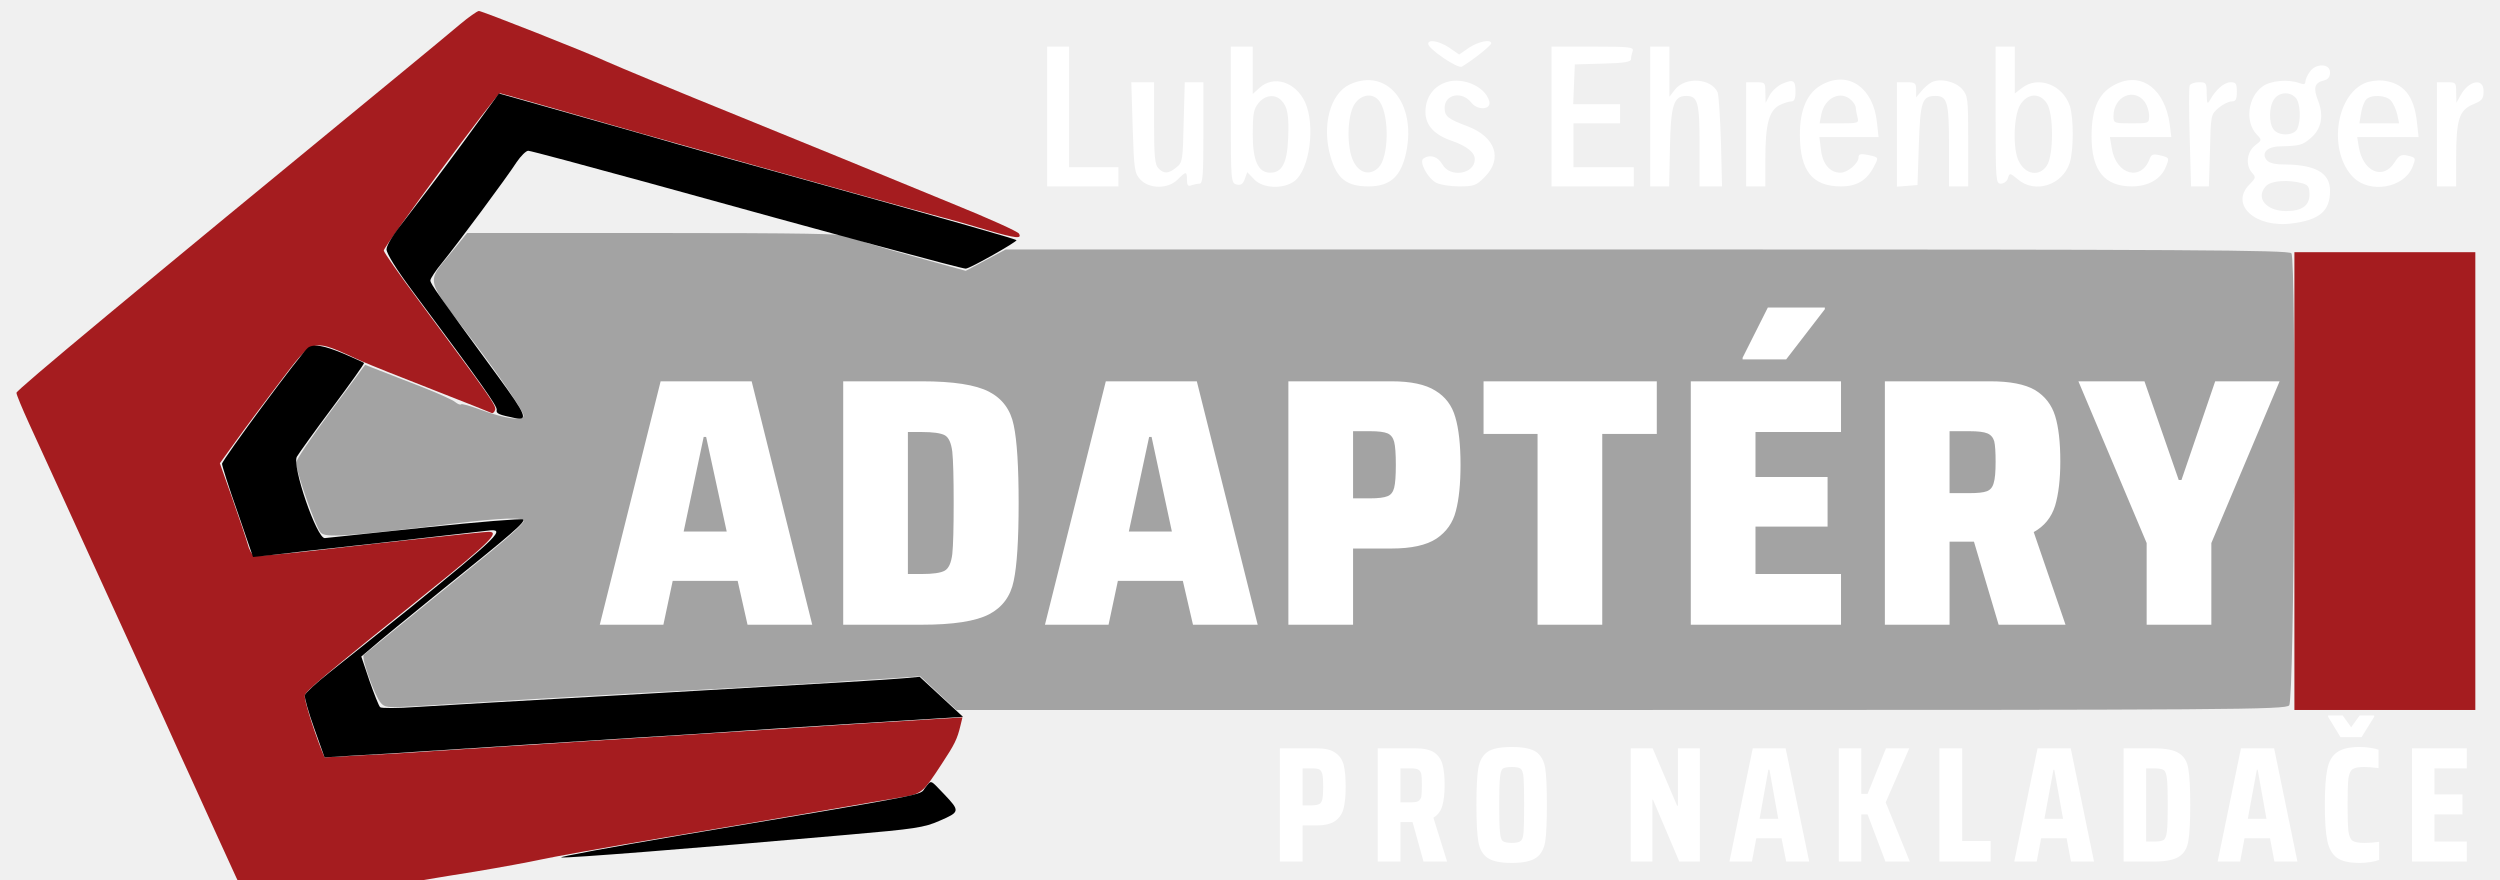
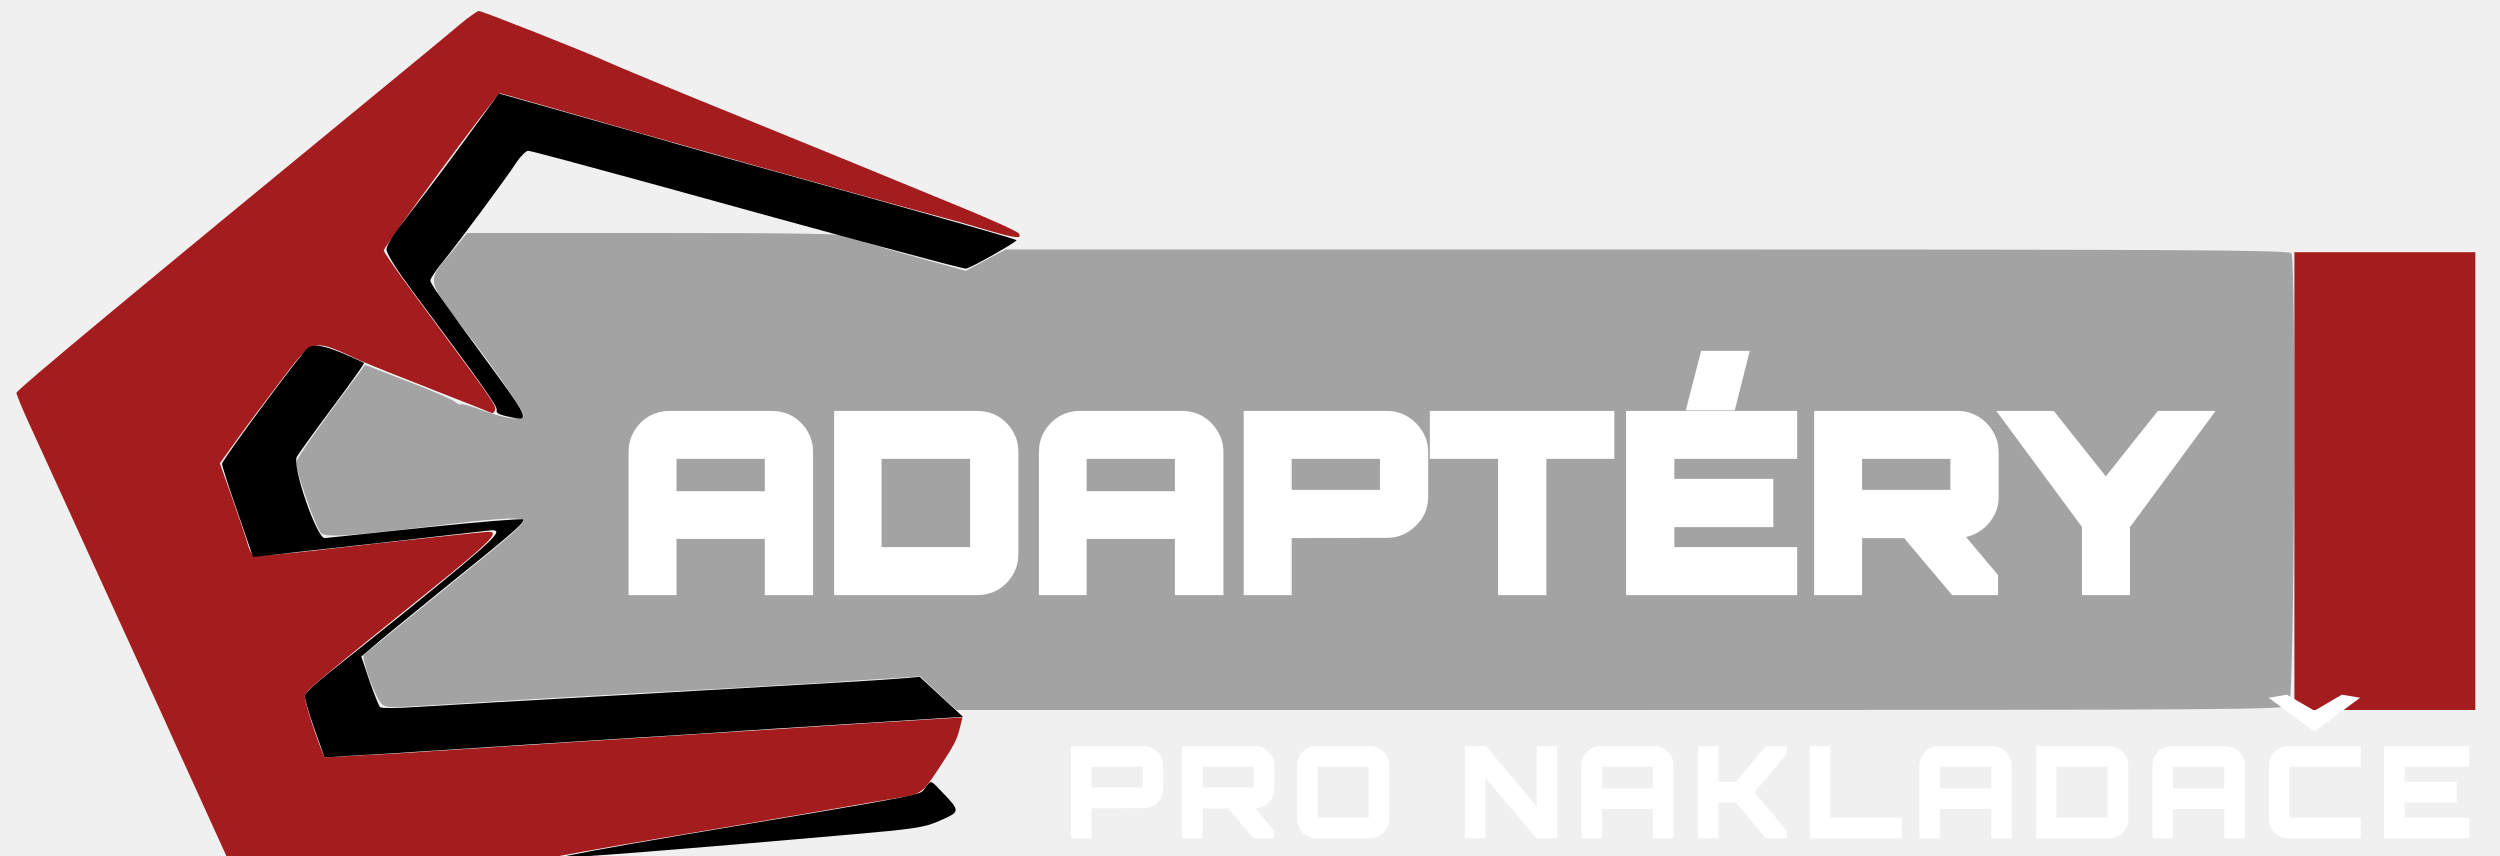
- <svg xmlns="http://www.w3.org/2000/svg" viewBox="44 12 912 321" role="img" aria-label="Adaptéry pro nakladače — Luboš Ehrenberger">
+ <svg xmlns="http://www.w3.org/2000/svg" viewBox="44 12 912 312" role="img" aria-label="Adaptéry pro nakladače">
  <g transform="translate(0 360) scale(.1 -.1)">
    <path fill="#A3A3A3" d="M2088 2561 c-95 -116 -101 -90 82 -331 91 -120 180 -251 180 -266 0 -21 -67 -12 -159 22 -35 13 -66 22 -69 19 -3 -3 -12 1 -21 8 -9 8 -63 32 -121 55 -58 22 -128 50 -157 61 l-51 20 -126 -170 c-69 -93 -126 -177 -126 -187 0 -31 72 -237 90 -255 18 -19 83 -15 485 33 178 21 255 24 255 9 0 -8 -53 -57 -117 -109 -315 -256 -459 -373 -466 -379 -10 -10 40 -150 62 -175 14 -17 26 -18 116 -13 55 4 255 15 445 27 190 11 473 27 630 35 157 9 353 20 435 25 83 6 193 13 246 16 l96 7 66 -62 66 -61 2425 0 c2242 0 2425 1 2437 17 19 22 26 1627 8 1649 -10 12 -379 14 -2351 14 l-2339 0 -73 -39 -73 -39 -206 57 c-114 31 -212 62 -219 69 -9 9 -173 12 -703 12 l-691 0 -56 -69z" />
    <path fill="#A51C1F" d="M2119 3392 c-31 -26 -127 -106 -215 -178 -988 -811 -1404 -1157 -1404 -1167 0 -7 21 -57 46 -112 25 -55 79 -172 119 -260 40 -88 123 -270 185 -405 62 -135 145 -317 185 -405 39 -88 85 -187 100 -220 15 -33 60 -132 100 -220 114 -251 116 -255 143 -255 13 0 157 23 320 51 163 28 376 64 473 79 96 16 204 36 240 44 35 8 240 45 454 81 215 36 480 81 590 100 110 19 232 40 270 46 78 13 81 16 151 123 46 70 56 89 68 140 l7 29 -113 -7 c-62 -4 -178 -11 -258 -16 -219 -14 -571 -37 -1015 -65 -220 -14 -465 -30 -545 -35 -80 -6 -202 -13 -271 -16 l-125 -7 -12 29 c-34 88 -63 184 -60 197 3 16 59 63 451 379 223 179 262 218 220 218 -19 0 -335 -34 -650 -70 -106 -12 -199 -20 -206 -17 -8 3 -19 23 -24 44 -6 21 -31 95 -56 166 l-45 127 57 79 c31 44 103 140 160 215 128 167 114 164 301 78 25 -11 139 -57 255 -102 115 -45 213 -84 217 -86 5 -3 11 1 14 10 6 15 -11 39 -278 399 -71 95 -128 177 -128 183 0 16 413 574 424 574 2 0 82 -23 177 -50 358 -104 1193 -338 1444 -405 28 -7 99 -27 158 -45 104 -30 126 -32 114 -12 -6 8 -99 51 -257 115 -221 91 -555 228 -750 307 -247 100 -451 185 -496 205 -75 35 -456 185 -467 185 -7 -1 -37 -22 -68 -48z" />
    <path fill="#000" d="M2128 2958 c-73 -100 -166 -222 -205 -272 -47 -59 -73 -100 -73 -116 1 -16 36 -73 98 -156 249 -334 307 -417 304 -429 -3 -14 8 -18 66 -30 50 -10 42 10 -60 150 -222 303 -248 340 -248 352 0 7 20 37 44 66 53 65 233 307 271 366 15 22 34 41 42 41 8 0 209 -54 446 -119 697 -193 1134 -311 1150 -311 15 0 191 100 185 104 -6 5 -259 77 -668 191 -228 63 -550 153 -715 201 -165 47 -346 98 -402 114 l-103 29 -132 -181z M1564 2212 c-20 -13 -314 -410 -314 -424 0 -7 25 -87 57 -177 l56 -163 56 6 c31 4 216 25 411 46 195 22 370 42 388 44 72 10 44 -17 -286 -285 -112 -90 -243 -195 -290 -232 -48 -38 -88 -75 -90 -83 -2 -7 13 -62 34 -120 l38 -107 110 7 c61 3 179 10 261 16 188 12 570 37 780 50 88 5 223 14 300 19 77 6 306 20 509 33 l369 23 -79 73 -79 73 -55 -5 c-54 -5 -230 -16 -930 -56 -582 -33 -720 -41 -850 -49 -69 -5 -129 -5 -133 -1 -5 4 -22 48 -39 96 l-30 89 39 33 c21 19 135 112 253 208 266 214 307 250 298 259 -4 4 -164 -9 -355 -29 -191 -20 -357 -38 -368 -39 -29 -3 -121 264 -102 297 7 12 65 93 130 180 65 87 117 160 115 162 -2 2 -36 17 -75 34 -72 30 -108 36 -129 22z M3814 605 c-21 -27 43 -15 -889 -172 -253 -43 -450 -79 -437 -81 22 -3 482 33 1047 83 242 21 277 26 333 51 74 32 75 35 16 97 -53 55 -45 53 -70 22z" />
-     <path fill="#FFFFFF" d="M5650 3320 c0 -18 108 -92 123 -83 39 23 107 77 107 85 0 16 -46 7 -81 -16 l-36 -25 -36 25 c-36 24 -77 32 -77 14z M4260 3055 l0 -255 130 0 130 0 0 35 0 35 -90 0 -90 0 0 220 0 220 -40 0 -40 0 0 -255z M4930 3061 c0 -242 1 -249 21 -254 15 -4 23 1 30 20 l9 25 25 -26 c31 -34 108 -37 148 -6 55 43 76 203 38 287 -35 75 -115 100 -167 52 l-24 -22 0 86 0 87 -40 0 -40 0 0 -249z m184 53 c23 -23 29 -54 25 -143 -4 -87 -23 -121 -65 -121 -44 0 -64 43 -64 140 0 73 3 92 21 114 23 29 60 34 83 10z M6100 3055 l0 -255 150 0 150 0 0 35 0 35 -110 0 -110 0 0 80 0 80 85 0 85 0 0 35 0 35 -85 0 -86 0 3 73 3 72 103 3 c79 2 102 6 102 17 0 7 3 20 6 29 5 14 -11 16 -145 16 l-151 0 0 -255z M6460 3055 l0 -255 34 0 35 0 3 144 c3 153 14 186 59 186 43 0 49 -23 49 -181 l0 -149 41 0 41 0 -4 163 c-3 89 -8 170 -12 180 -24 52 -118 58 -156 10 l-20 -26 0 92 0 91 -35 0 -35 0 0 -255z M7720 3060 c0 -240 1 -250 19 -250 11 0 23 9 26 20 6 20 7 20 37 -5 62 -52 161 -21 188 60 15 45 15 164 1 208 -26 78 -116 112 -175 66 l-26 -20 0 85 0 86 -35 0 -35 0 0 -250z m187 43 c25 -38 25 -189 0 -227 -27 -41 -77 -34 -102 15 -23 43 -20 166 5 207 26 42 71 45 97 5z M8866 3218 c-9 -12 -16 -29 -16 -36 0 -10 -6 -11 -22 -5 -42 15 -106 9 -135 -13 -53 -39 -64 -128 -21 -174 20 -21 20 -21 -6 -41 -30 -24 -35 -72 -10 -100 14 -15 13 -19 -10 -42 -73 -74 22 -160 156 -142 101 13 138 46 138 119 0 65 -52 95 -166 96 -35 0 -56 5 -65 16 -21 25 1 49 47 50 74 2 83 4 113 30 39 32 49 81 28 135 -19 47 -14 67 19 75 17 4 24 13 24 30 0 33 -52 34 -74 2z m-52 -94 c18 -18 21 -85 6 -115 -14 -25 -68 -26 -86 -1 -18 23 -17 83 2 110 18 26 56 29 78 6z m26 -313 c20 -6 25 -13 25 -41 0 -40 -28 -60 -85 -60 -73 0 -113 48 -74 91 18 20 81 25 134 10z M5364 3172 c-72 -34 -103 -151 -70 -264 23 -80 59 -108 138 -108 80 0 119 36 138 125 37 179 -71 309 -206 247z m110 -64 c35 -54 32 -202 -5 -239 -31 -31 -70 -21 -91 21 -26 50 -24 164 2 208 25 40 71 45 94 10z M5705 3176 c-41 -18 -65 -57 -65 -104 0 -49 32 -84 97 -106 54 -19 83 -42 83 -67 0 -54 -90 -69 -118 -19 -17 29 -44 38 -69 22 -18 -11 15 -73 47 -89 14 -7 51 -13 83 -13 54 0 62 3 93 34 67 67 40 147 -64 186 -70 26 -82 36 -82 66 0 51 64 63 98 19 23 -29 73 -25 65 5 -15 58 -107 94 -168 66z M6943 3175 c-17 -7 -38 -26 -47 -42 l-15 -28 -1 38 c0 36 -1 37 -35 37 l-35 0 0 -190 0 -190 35 0 35 0 0 101 c0 124 13 175 51 195 16 8 35 14 44 14 10 0 15 10 15 34 0 43 -7 48 -47 31z M7090 3173 c-57 -29 -85 -92 -84 -188 1 -129 46 -185 150 -185 58 0 94 22 120 72 18 35 19 34 -23 43 -26 5 -33 3 -33 -9 0 -22 -40 -56 -66 -56 -38 0 -65 31 -71 83 l-6 47 108 0 108 0 -6 54 c-13 125 -102 188 -197 139z m104 -59 c9 -8 16 -21 16 -27 0 -7 3 -22 6 -34 6 -22 4 -23 -66 -23 l-72 0 6 32 c12 62 72 90 110 52z M7485 3179 c-11 -6 -28 -21 -37 -33 l-18 -21 0 28 c0 24 -4 27 -35 27 l-35 0 0 -191 0 -190 38 3 37 3 5 148 c5 158 12 177 61 177 43 0 49 -24 49 -181 l0 -149 35 0 35 0 0 164 c0 157 -1 166 -22 191 -26 29 -83 41 -113 24z M8165 3176 c-67 -30 -95 -86 -95 -194 0 -124 47 -182 147 -182 59 0 105 26 123 69 15 36 15 36 -23 45 -21 5 -29 2 -34 -11 -30 -86 -123 -62 -139 35 l-7 42 112 0 112 0 -6 48 c-18 125 -99 188 -190 148z m100 -69 c8 -12 15 -34 15 -49 0 -28 -1 -28 -65 -28 -63 0 -65 1 -65 26 0 73 76 106 115 51z M9065 3176 c-107 -49 -131 -252 -40 -343 60 -60 183 -39 215 36 14 36 14 36 -20 44 -20 4 -29 0 -45 -26 -42 -65 -114 -34 -130 56 l-6 37 112 0 112 0 -6 54 c-10 96 -49 144 -124 152 -21 2 -51 -2 -68 -10z m97 -63 c9 -10 19 -33 23 -50 l7 -33 -73 0 -72 0 6 36 c3 20 11 42 18 50 16 20 73 18 91 -3z M4572 3015 c5 -156 7 -167 28 -190 33 -35 101 -35 136 0 31 31 34 31 34 -1 0 -20 4 -25 16 -20 9 3 22 6 30 6 12 0 14 32 14 185 l0 185 -34 0 -34 0 -4 -146 c-3 -139 -4 -147 -27 -165 -28 -23 -45 -24 -65 -3 -13 13 -16 42 -16 165 l0 149 -41 0 -42 0 5 -165z M8428 3168 c-3 -7 -3 -93 0 -190 l5 -178 32 0 33 0 4 131 c3 129 3 131 31 155 15 13 37 24 48 24 15 0 19 7 19 35 0 30 -3 35 -23 35 -23 0 -54 -27 -75 -65 -10 -17 -11 -14 -12 23 0 40 -2 42 -29 42 -16 0 -31 -6 -33 -12z M9330 2990 l0 -190 35 0 35 0 0 103 c0 140 11 175 61 196 34 14 39 20 39 49 0 49 -54 39 -84 -16 l-15 -27 -1 38 c0 36 -1 37 -35 37 l-35 0 0 -190z" />
  </g>
  <rect x="881" y="104" width="66" height="167" fill="#A51C1F" />
-   <path fill="#FFFFFF" d="M340.3 239.9L316.7 239.9L313.1 223.9L289.4 223.9L286.0 239.9L262.8 239.9L285.0 151.1L318.2 151.1L340.3 239.9ZM309.1 205.9L301.6 171.4L300.7 171.4L293.4 205.9L309.1 205.9Z M351.6 239.9L351.6 151.1L380.2 151.1Q397.5 151.1 404.8 154.9Q412.1 158.7 413.8 167.1Q415.6 175.5 415.6 195.5L415.6 195.5Q415.6 215.5 413.8 223.9Q412.1 232.3 404.8 236.1Q397.5 239.9 380.2 239.9L380.2 239.9L351.6 239.9ZM375.2 221.4L380.2 221.4Q386.4 221.4 388.6 220.2Q390.8 219.0 391.4 214.1Q391.9 209.3 391.9 195.5L391.9 195.5Q391.9 181.6 391.4 176.8Q390.8 172.0 388.7 170.8Q386.5 169.6 380.2 169.6L380.2 169.6L375.2 169.6L375.2 221.4Z M502.8 239.9L479.2 239.9L475.5 223.9L451.8 223.9L448.4 239.9L425.2 239.9L447.4 151.1L480.6 151.1L502.8 239.9ZM471.5 205.9L464.1 171.4L463.2 171.4L455.8 205.9L471.5 205.9Z M514.0 239.9L514.0 151.1L551.6 151.1Q562.2 151.1 567.6 154.5Q573.1 157.8 574.9 164.2Q576.8 170.6 576.8 181.6L576.8 181.6Q576.8 192.0 575.1 198.4Q573.5 204.8 568.0 208.5Q562.5 212.1 551.6 212.1L551.6 212.1L537.6 212.1L537.6 239.9L514.0 239.9ZM537.6 193.8L543.7 193.8Q548.3 193.8 550.2 193.0Q552.0 192.3 552.6 189.9Q553.2 187.5 553.2 181.6L553.2 181.6Q553.2 175.6 552.6 173.2Q552.0 170.9 550.2 170.1Q548.3 169.3 543.8 169.3L543.8 169.3L537.6 169.3L537.6 193.8Z M628.5 239.9L604.9 239.9L604.9 170.3L585.2 170.3L585.2 151.1L648.4 151.1L648.4 170.3L628.5 170.3L628.5 239.9Z M715.6 239.9L660.8 239.9L660.8 151.1L715.6 151.1L715.6 169.6L684.4 169.6L684.4 186.0L710.7 186.0L710.7 204.1L684.4 204.1L684.4 221.4L715.6 221.4L715.6 239.9ZM695.6 143.1L679.7 143.1L679.7 142.5L688.9 124.2L709.7 124.2L709.7 124.8L695.6 143.1Z M797.5 239.9L773.1 239.9L764.1 209.6L755.2 209.6L755.2 239.9L731.6 239.9L731.6 151.1L770.0 151.1Q780.9 151.1 786.4 154.3Q791.8 157.6 793.7 163.7Q795.6 169.8 795.6 180.3L795.6 180.3Q795.6 190.1 793.7 196.5Q791.7 202.9 785.9 206.1L785.9 206.1L797.5 239.9ZM762.4 191.9Q767.0 191.9 768.8 191.2Q770.7 190.5 771.3 188.2Q772.0 186.0 772.0 180.5L772.0 180.5Q772.0 175.1 771.5 173.0Q770.9 170.9 769.0 170.1Q767.1 169.3 762.4 169.3L762.4 169.3L755.2 169.3L755.2 191.9L762.4 191.9Z M850.7 239.9L827.1 239.9L827.1 210.1L802.2 151.1L826.3 151.1L838.8 187.1L839.8 187.1L852.1 151.1L875.6 151.1L850.7 210.1L850.7 239.9Z" />
-   <path fill="#FFFFFF" d="M510.9 326.3L510.9 285L524.5 285Q528.9 285 531.1 286.6Q533.4 288.1 534.2 291.1Q534.9 294.1 534.9 299.0L534.9 299.0Q534.9 303.7 534.2 306.7Q533.5 309.7 531.2 311.4Q528.9 313.1 524.4 313.1L524.4 313.1L519.2 313.1L519.2 326.3L510.9 326.3ZM519.2 305.8L522.4 305.8Q524.4 305.8 525.3 305.3Q526.1 304.9 526.4 303.5Q526.7 302.2 526.7 299.0L526.7 299.0Q526.7 295.8 526.4 294.5Q526.1 293.2 525.3 292.7Q524.5 292.3 522.5 292.3L522.5 292.3L519.2 292.3L519.2 305.8Z M571.9 326.3L563.3 326.3L559.3 311.9L554.9 311.9L554.9 326.3L546.6 326.3L546.6 285L560.5 285Q564.9 285 567.2 286.5Q569.4 288 570.2 290.8Q571.0 293.6 571.0 298.4L571.0 298.4Q571.0 302.9 570.2 305.8Q569.4 308.8 566.9 310.3L566.9 310.3L571.9 326.3ZM558.5 304.7Q560.5 304.7 561.3 304.3Q562.2 303.8 562.5 302.6Q562.7 301.4 562.7 298.4L562.7 298.4Q562.7 295.6 562.5 294.4Q562.2 293.2 561.3 292.7Q560.5 292.3 558.5 292.3L558.5 292.3L554.9 292.3L554.9 304.7L558.5 304.7Z M595.5 326.8Q589.2 326.8 586.6 324.9Q584.0 323.1 583.3 319.0Q582.6 315 582.6 305.6L582.6 305.6Q582.6 296.2 583.3 292.2Q584.0 288.2 586.6 286.3Q589.2 284.5 595.5 284.5L595.5 284.5Q601.7 284.5 604.4 286.3Q607.0 288.2 607.7 292.2Q608.3 296.2 608.3 305.6L608.3 305.6Q608.3 315 607.7 319.0Q607.0 323.1 604.4 324.9Q601.7 326.8 595.5 326.8L595.5 326.8ZM595.5 319.5Q597.9 319.5 598.7 318.8Q599.6 318.2 599.8 315.6Q600.0 313.0 600.0 305.6L600.0 305.6Q600.0 298.3 599.8 295.7Q599.6 293.1 598.7 292.4Q597.9 291.8 595.5 291.8L595.5 291.8Q593.1 291.8 592.2 292.4Q591.4 293.1 591.2 295.7Q590.9 298.3 590.9 305.6L590.9 305.6Q590.9 313.0 591.2 315.6Q591.4 318.2 592.2 318.8Q593.1 319.5 595.5 319.5L595.5 319.5Z  M664.1 326.3L656.6 326.3L647.0 303.7L646.8 303.7L646.8 326.3L638.9 326.3L638.9 285L646.9 285L655.8 305.9L656.1 305.9L656.1 285L664.1 285L664.1 326.3Z M704.0 326.3L695.6 326.3L693.9 317.8L684.7 317.8L683.1 326.3L674.9 326.3L683.4 285L695.4 285L704.0 326.3ZM692.7 310.7L689.5 292.8L689.1 292.8L685.9 310.7L692.7 310.7Z M740.7 326.3L731.8 326.3L725.3 309.1L723.0 309.1L723.0 326.3L714.8 326.3L714.8 285L723.0 285L723.0 301.6L725.3 301.6L732.0 285L740.5 285L731.9 304.7L740.7 326.3Z M770.2 326.3L751.5 326.3L751.5 285L759.8 285L759.8 318.8L770.2 318.8L770.2 326.3Z M807.9 326.3L799.5 326.3L797.9 317.8L788.6 317.8L787.0 326.3L778.8 326.3L787.3 285L799.4 285L807.9 326.3ZM796.6 310.7L793.4 292.8L793.1 292.8L789.8 310.7L796.6 310.7Z M818.7 326.3L818.7 285L829.8 285Q836.2 285 838.9 286.8Q841.7 288.5 842.3 292.5Q843.0 296.4 843.0 305.6L843.0 305.6Q843.0 314.9 842.3 318.8Q841.7 322.7 838.9 324.5Q836.2 326.3 829.8 326.3L829.8 326.3L818.7 326.3ZM826.9 319.0L829.7 319.0Q832.4 319.0 833.3 318.4Q834.2 317.8 834.5 315.2Q834.8 312.7 834.8 305.6L834.8 305.6Q834.8 298.6 834.5 296.1Q834.2 293.5 833.3 292.9Q832.4 292.3 829.7 292.3L829.7 292.3L826.9 292.3L826.9 319.0Z M882.1 326.3L873.7 326.3L872.1 317.8L862.8 317.8L861.2 326.3L853 326.3L861.5 285L873.6 285L882.1 326.3ZM870.8 310.7L867.6 292.8L867.3 292.8L864.0 310.7L870.8 310.7Z M911.9 325.7Q910.6 326.2 908.6 326.5Q906.6 326.8 904.8 326.8L904.8 326.8Q899.1 326.8 896.5 324.9Q893.9 323.0 893.0 318.7Q892.1 314.4 892.1 305.6L892.1 305.6Q892.1 296.9 893.0 292.6Q893.9 288.2 896.6 286.4Q899.3 284.5 904.8 284.5L904.8 284.5Q906.8 284.5 908.7 284.8Q910.7 285.1 911.7 285.5L911.7 285.5L911.7 292.2Q908.3 291.8 906.5 291.8L906.5 291.8Q903.4 291.8 902.2 292.6Q901.1 293.4 900.7 296.0Q900.4 298.7 900.4 305.6L900.4 305.6Q900.4 312.6 900.7 315.2Q901.1 317.9 902.2 318.7Q903.4 319.5 906.5 319.5L906.5 319.5Q909.2 319.5 911.9 319.1L911.9 319.1L911.9 325.7ZM905.5 280.9L897.8 280.9L893.3 273.5L893.3 273L898.6 273L901.7 277.3L904.8 273L910.1 273L910.1 273.5L905.5 280.9Z M943.9 326.3L923.9 326.3L923.9 285L943.9 285L943.9 292.3L932.1 292.3L932.1 301.8L942.3 301.8L942.3 309.1L932.1 309.1L932.1 319.0L943.9 319.0L943.9 326.3Z" />
+   <path fill="#FFFFFF" stroke="#FFFFFF" stroke-width="5" stroke-linejoin="miter" d="M288.3 226.6L275.8 226.6L275.8 176.8Q275.8 173.4 277.5 170.5Q279.2 167.7 282.0 166.0Q284.8 164.4 288.3 164.4L288.3 164.4L325.6 164.4Q329.0 164.4 331.9 166.0Q334.7 167.7 336.4 170.5Q338.1 173.4 338.1 176.8L338.1 176.8L338.1 226.6L325.5 226.6L325.5 206.1L288.3 206.1L288.3 226.6ZM288.3 177.4L288.3 193.7L325.5 193.7L325.5 177.4Q325.5 177.2 325.4 177.0Q325.2 176.9 325.0 176.9L325.0 176.9L288.8 176.9Q288.6 176.9 288.4 177.0Q288.3 177.2 288.3 177.4L288.3 177.4Z M400.5 226.6L350.8 226.6L350.8 164.4L400.5 164.4Q403.9 164.4 406.8 166.0Q409.6 167.7 411.3 170.5Q413.0 173.4 413.0 176.8L413.0 176.8L413.0 214.2Q413.0 217.6 411.3 220.5Q409.6 223.3 406.8 225.0Q403.9 226.6 400.5 226.6L400.5 226.6ZM363.6 214.1L363.6 214.1L399.9 214.1Q400.1 214.1 400.3 214.0Q400.4 213.8 400.4 213.6L400.4 213.6L400.4 177.4Q400.4 177.2 400.3 177.0Q400.1 176.9 399.9 176.9L399.9 176.9L363.6 176.9Q363.5 176.9 363.3 177.0Q363.1 177.2 363.1 177.4L363.1 177.4L363.1 213.6Q363.1 213.8 363.3 214.0Q363.5 214.1 363.6 214.1Z M437.9 226.6L425.5 226.6L425.5 176.8Q425.5 173.4 427.2 170.5Q428.9 167.7 431.7 166.0Q434.5 164.4 437.9 164.4L437.9 164.4L475.2 164.4Q478.7 164.4 481.5 166.0Q484.3 167.7 486.0 170.5Q487.8 173.4 487.8 176.8L487.8 176.8L487.8 226.6L475.1 226.6L475.1 206.1L437.9 206.1L437.9 226.6ZM437.9 177.4L437.9 193.7L475.1 193.7L475.1 177.4Q475.1 177.2 475.0 177.0Q474.9 176.9 474.6 176.9L474.6 176.9L438.5 176.9Q438.2 176.9 438.1 177.0Q437.9 177.2 437.9 177.4L437.9 177.4Z M512.7 226.6L500.2 226.6L500.2 164.4L550.0 164.4Q553.4 164.4 556.2 166.1Q559.0 167.8 560.8 170.7Q562.5 173.5 562.5 176.9L562.5 176.9L562.5 193.3Q562.5 196.7 560.8 199.5Q559.0 202.3 556.2 204.0Q553.4 205.7 550.0 205.7L550.0 205.7L512.7 205.8L512.7 226.6ZM513.2 193.2L513.2 193.2L549.4 193.2Q549.6 193.2 549.7 193.0Q549.9 192.9 549.9 192.7L549.9 192.7L549.9 177.4Q549.9 177.2 549.7 177.0Q549.6 176.9 549.4 176.9L549.4 176.9L513.2 176.9Q512.9 176.9 512.8 177.0Q512.7 177.2 512.7 177.4L512.7 177.4L512.7 192.7Q512.7 192.9 512.8 193.0Q512.9 193.2 513.2 193.2Z M605.6 226.6L593.0 226.6L593.0 176.9L568.1 176.9L568.1 164.4L630.4 164.4L630.4 176.9L605.6 176.9L605.6 226.6Z M697.1 226.6L639.7 226.6L639.7 164.4L697.1 164.4L697.1 176.9L652.3 176.9L652.3 189.2L688.4 189.2L688.4 201.8L652.3 201.8L652.3 214.1L697.1 214.1L697.1 226.6ZM674.9 159.2L662.2 159.2L662.2 159.2L666.5 142.5L679.1 142.5L674.9 159.2Z M770.4 226.6L757.3 226.6L739.8 205.8L720.8 205.8L720.8 226.6L708.3 226.6L708.3 164.4L758.1 164.4Q761.5 164.4 764.4 166.1Q767.2 167.8 768.9 170.7Q770.6 173.5 770.6 176.9L770.6 176.9L770.6 193.3Q770.6 196.7 768.9 199.5Q767.2 202.3 764.4 204.0Q761.5 205.7 758.1 205.7L758.1 205.7L756.1 205.7L770.4 222.7L770.4 226.6ZM721.3 193.2L721.3 193.2L757.5 193.2Q757.7 193.2 757.9 193.0Q758.0 192.9 758.0 192.7L758.0 192.7L758.0 177.4Q758.0 177.2 757.9 177.0Q757.7 176.9 757.5 176.9L757.5 176.9L721.3 176.9Q721.1 176.9 720.9 177.0Q720.8 177.2 720.8 177.4L720.8 177.4L720.8 192.7Q720.8 192.9 720.9 193.0Q721.1 193.2 721.3 193.2Z M818.5 226.6L806.0 226.6L806.0 203.4L777.2 164.4L792.0 164.4L812.2 189.8L832.4 164.4L847.3 164.4L818.5 203.5L818.5 226.6Z" />
+   <path fill="#FFFFFF" stroke="#FFFFFF" stroke-width="1.6" stroke-linejoin="miter" d="M441.4 317.0L435.5 317.0L435.5 285.0L461.3 285.0Q463.0 285.0 464.4 285.9Q465.8 286.7 466.7 288.1Q467.5 289.5 467.5 291.2L467.5 291.2L467.5 299.9Q467.5 301.6 466.7 303.0Q465.8 304.4 464.4 305.2Q463.0 306.0 461.3 306.0L461.3 306.0L441.4 306.1L441.4 317.0ZM441.9 300.1L441.9 300.1L461.0 300.1Q461.3 300.1 461.4 300.0Q461.6 299.9 461.6 299.6L461.6 299.6L461.6 291.5Q461.6 291.2 461.4 291.1Q461.3 290.9 461.0 290.9L461.0 290.9L441.9 290.9Q441.7 290.9 441.5 291.1Q441.4 291.2 441.4 291.5L441.4 291.5L441.4 299.6Q441.4 299.9 441.5 300.0Q441.7 300.1 441.9 300.1Z M508.0 317.0L501.6 317.0L492.4 306.1L481.9 306.1L481.9 317.0L476.0 317.0L476.0 285.0L501.8 285.0Q503.5 285.0 505.0 285.9Q506.4 286.7 507.2 288.1Q508.1 289.5 508.1 291.2L508.1 291.2L508.1 299.9Q508.1 301.6 507.2 303.0Q506.4 304.4 505.0 305.2Q503.5 306.0 501.8 306.0L501.8 306.0L500.1 306.0L508.0 315.4L508.0 317.0ZM482.4 300.1L482.4 300.1L501.6 300.1Q501.8 300.1 502.0 300.0Q502.2 299.9 502.2 299.6L502.2 299.6L502.2 291.5Q502.2 291.2 502.0 291.1Q501.8 290.9 501.6 290.9L501.6 290.9L482.4 290.9Q482.2 290.9 482.1 291.1Q481.9 291.2 481.9 291.5L481.9 291.5L481.9 299.6Q481.9 299.9 482.1 300.0Q482.2 300.1 482.4 300.1Z M543.9 317.0L524.2 317.0Q522.5 317.0 521.1 316.2Q519.7 315.3 518.8 313.9Q518.0 312.5 518.0 310.9L518.0 310.9L518.0 291.2Q518.0 289.5 518.8 288.1Q519.7 286.7 521.1 285.8Q522.5 285 524.2 285L524.2 285L543.9 285Q545.5 285 546.9 285.8Q548.3 286.7 549.2 288.1Q550.0 289.5 550.0 291.2L550.0 291.2L550.0 310.9Q550.0 312.5 549.2 313.9Q548.3 315.3 546.9 316.2Q545.5 317.0 543.9 317.0L543.9 317.0ZM524.4 311.1L524.4 311.1L543.5 311.1Q543.8 311.1 543.9 311.0Q544.1 310.8 544.1 310.6L544.1 310.6L544.1 291.5Q544.1 291.2 543.9 291.1Q543.8 290.9 543.5 290.9L543.5 290.9L524.4 290.9Q524.2 290.9 524.0 291.1Q523.9 291.2 523.9 291.5L523.9 291.5L523.9 310.6Q523.9 310.8 524.0 311.0Q524.2 311.1 524.4 311.1Z  M585.1 317.0L579.2 317.0L579.2 285L585.7 285L605.4 308.4L605.4 285L611.3 285L611.3 317.0L604.8 317.0L585.1 293.6L585.1 317.0Z M627.6 317.0L621.7 317.0L621.7 291.2Q621.7 289.5 622.5 288.1Q623.4 286.7 624.8 285.8Q626.2 285 627.9 285L627.9 285L647.5 285Q649.2 285 650.6 285.8Q652.0 286.7 652.9 288.1Q653.7 289.5 653.7 291.2L653.7 291.2L653.7 317.0L647.8 317.0L647.8 306.3L627.6 306.3L627.6 317.0ZM627.6 291.5L627.6 300.4L647.8 300.4L647.8 291.5Q647.8 291.2 647.6 291.1Q647.4 290.9 647.2 290.9L647.2 290.9L628.1 290.9Q627.9 290.9 627.7 291.1Q627.6 291.2 627.6 291.5L627.6 291.5Z M670.1 317.0L664.2 317.0L664.2 285L670.1 285L670.1 298.0L677.6 298.0L688.6 285L695.0 285L695.0 286.7L683.0 301.0L695.0 315.3L695.0 317.0L688.6 317.0L677.6 304.0L670.1 304.0L670.1 317.0Z M737.0 317.0L705.0 317.0L705.0 285.0L710.9 285.0L710.9 311.1L737.0 311.1L737.0 317.0Z M750.9 317.0L745.0 317.0L745.0 291.2Q745.0 289.5 745.9 288.1Q746.7 286.7 748.1 285.8Q749.5 285 751.2 285L751.2 285L770.8 285Q772.5 285 774.0 285.8Q775.4 286.7 776.2 288.1Q777.1 289.5 777.1 291.2L777.1 291.2L777.1 317.0L771.2 317.0L771.2 306.3L750.9 306.3L750.9 317.0ZM750.9 291.5L750.9 300.4L771.2 300.4L771.2 291.5Q771.2 291.2 771.0 291.1Q770.8 290.9 770.6 290.9L770.6 290.9L751.4 290.9Q751.2 290.9 751.1 291.1Q750.9 291.2 750.9 291.5L750.9 291.5Z M813.4 317.0L787.6 317.0L787.6 285L813.4 285Q815.1 285 816.5 285.8Q817.9 286.7 818.8 288.1Q819.6 289.5 819.6 291.2L819.6 291.2L819.6 310.9Q819.6 312.5 818.8 313.9Q817.9 315.3 816.5 316.2Q815.1 317.0 813.4 317.0L813.4 317.0ZM793.9 311.1L793.9 311.1L813.1 311.1Q813.3 311.1 813.5 311.0Q813.7 310.8 813.7 310.6L813.7 310.6L813.7 291.5Q813.7 291.2 813.5 291.1Q813.3 290.9 813.1 290.9L813.1 290.9L793.9 290.9Q793.7 290.9 793.6 291.1Q793.4 291.2 793.4 291.5L793.4 291.5L793.4 310.6Q793.4 310.8 793.6 311.0Q793.7 311.1 793.9 311.1Z M835.9 317.0L830.0 317.0L830.0 291.2Q830.0 289.5 830.9 288.1Q831.7 286.7 833.1 285.8Q834.5 285 836.2 285L836.2 285L855.8 285Q857.5 285 859.0 285.8Q860.4 286.7 861.2 288.1Q862.1 289.5 862.1 291.2L862.1 291.2L862.1 317.0L856.2 317.0L856.2 306.3L835.9 306.3L835.9 317.0ZM835.9 291.5L835.9 300.4L856.2 300.4L856.2 291.5Q856.2 291.2 856.0 291.1Q855.8 290.9 855.6 290.9L855.6 290.9L836.4 290.9Q836.2 290.9 836.1 291.1Q835.9 291.2 835.9 291.5L835.9 291.5Z M904.4 317.0L878.7 317.0Q877.0 317.0 875.6 316.2Q874.2 315.3 873.3 313.9Q872.5 312.5 872.5 310.9L872.5 310.9L872.5 291.2Q872.5 289.5 873.3 288.1Q874.2 286.7 875.6 285.8Q877.0 285 878.7 285L878.7 285L904.4 285L904.4 290.9L879.9 290.9Q879.2 290.9 878.8 291.3Q878.4 291.7 878.4 292.5L878.4 292.5L878.4 309.6Q878.4 310.3 878.8 310.7Q879.2 311.1 879.9 311.1L879.9 311.1L904.4 311.1L904.4 317.0Z M944.0 317.0L914.5 317.0L914.5 285L944.0 285L944.0 290.9L920.4 290.9L920.4 298.0L939.4 298.0L939.4 304.0L920.4 304.0L920.4 311.1L944.0 311.1L944.0 317.0Z M873.565 267.016 L888.284 277.88 L903.002 267.016 L898.463 266.26 L888.284 272.206 L878.104 266.26 Z" />
</svg>
